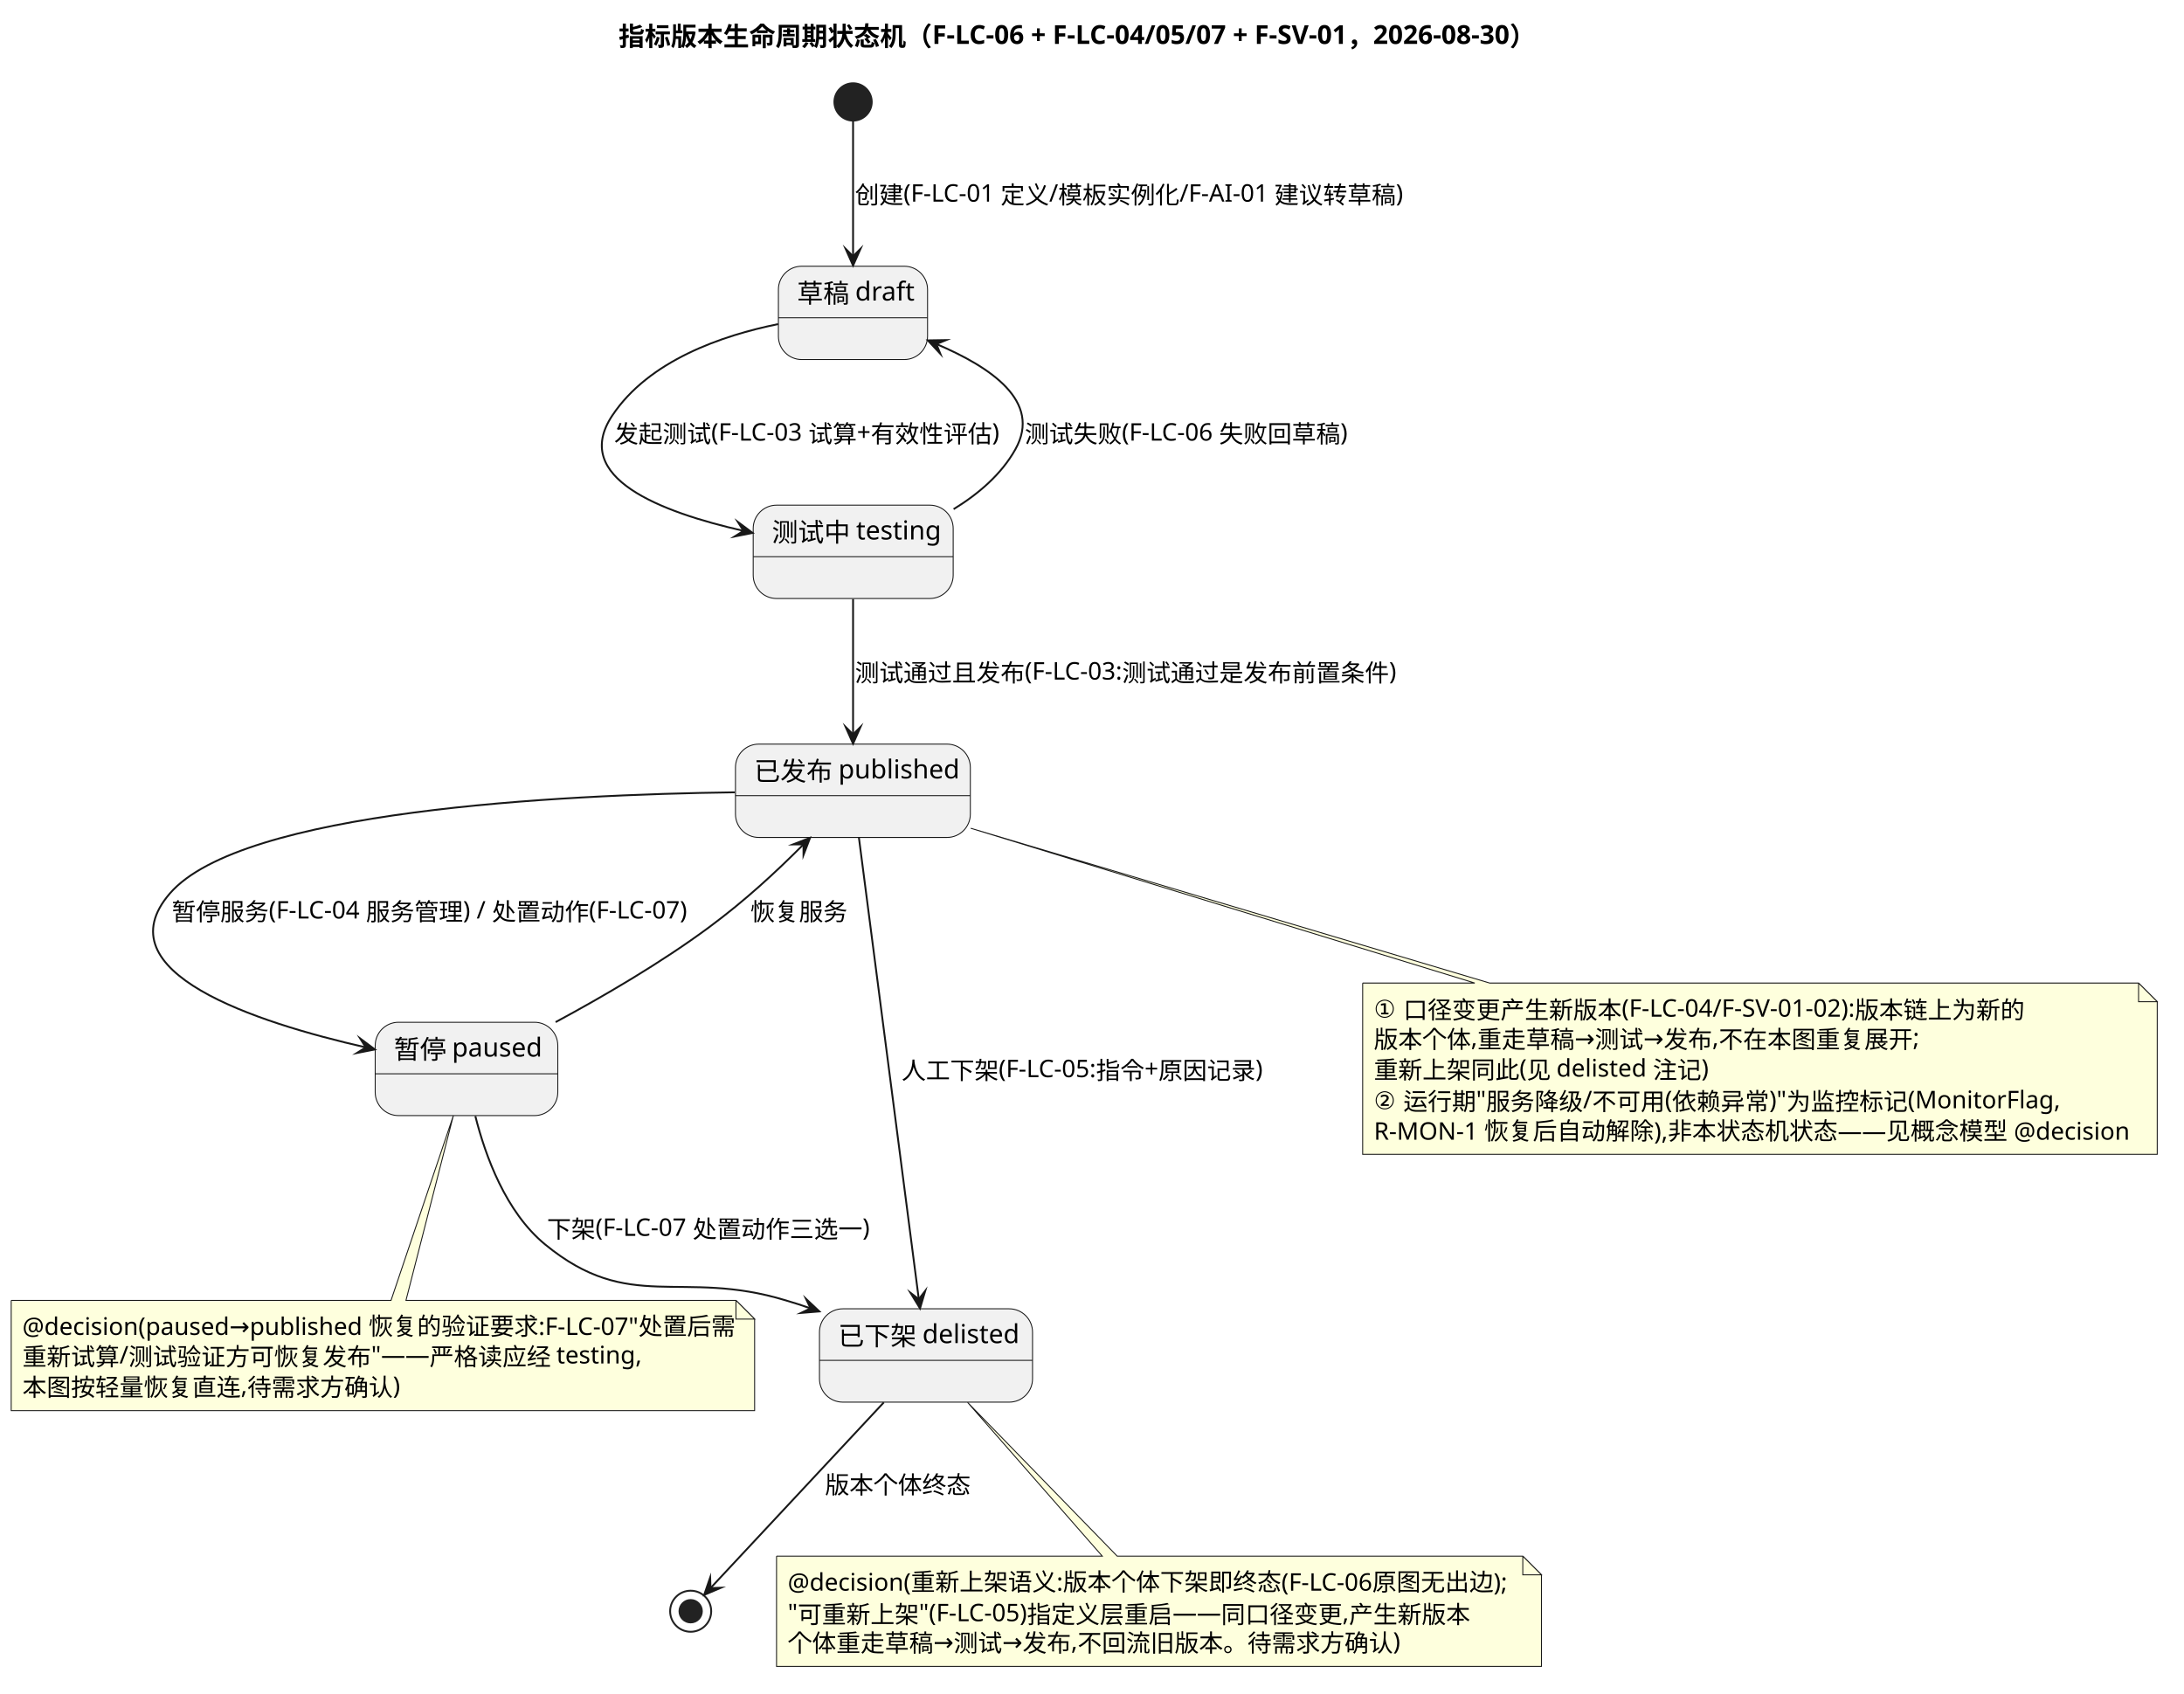
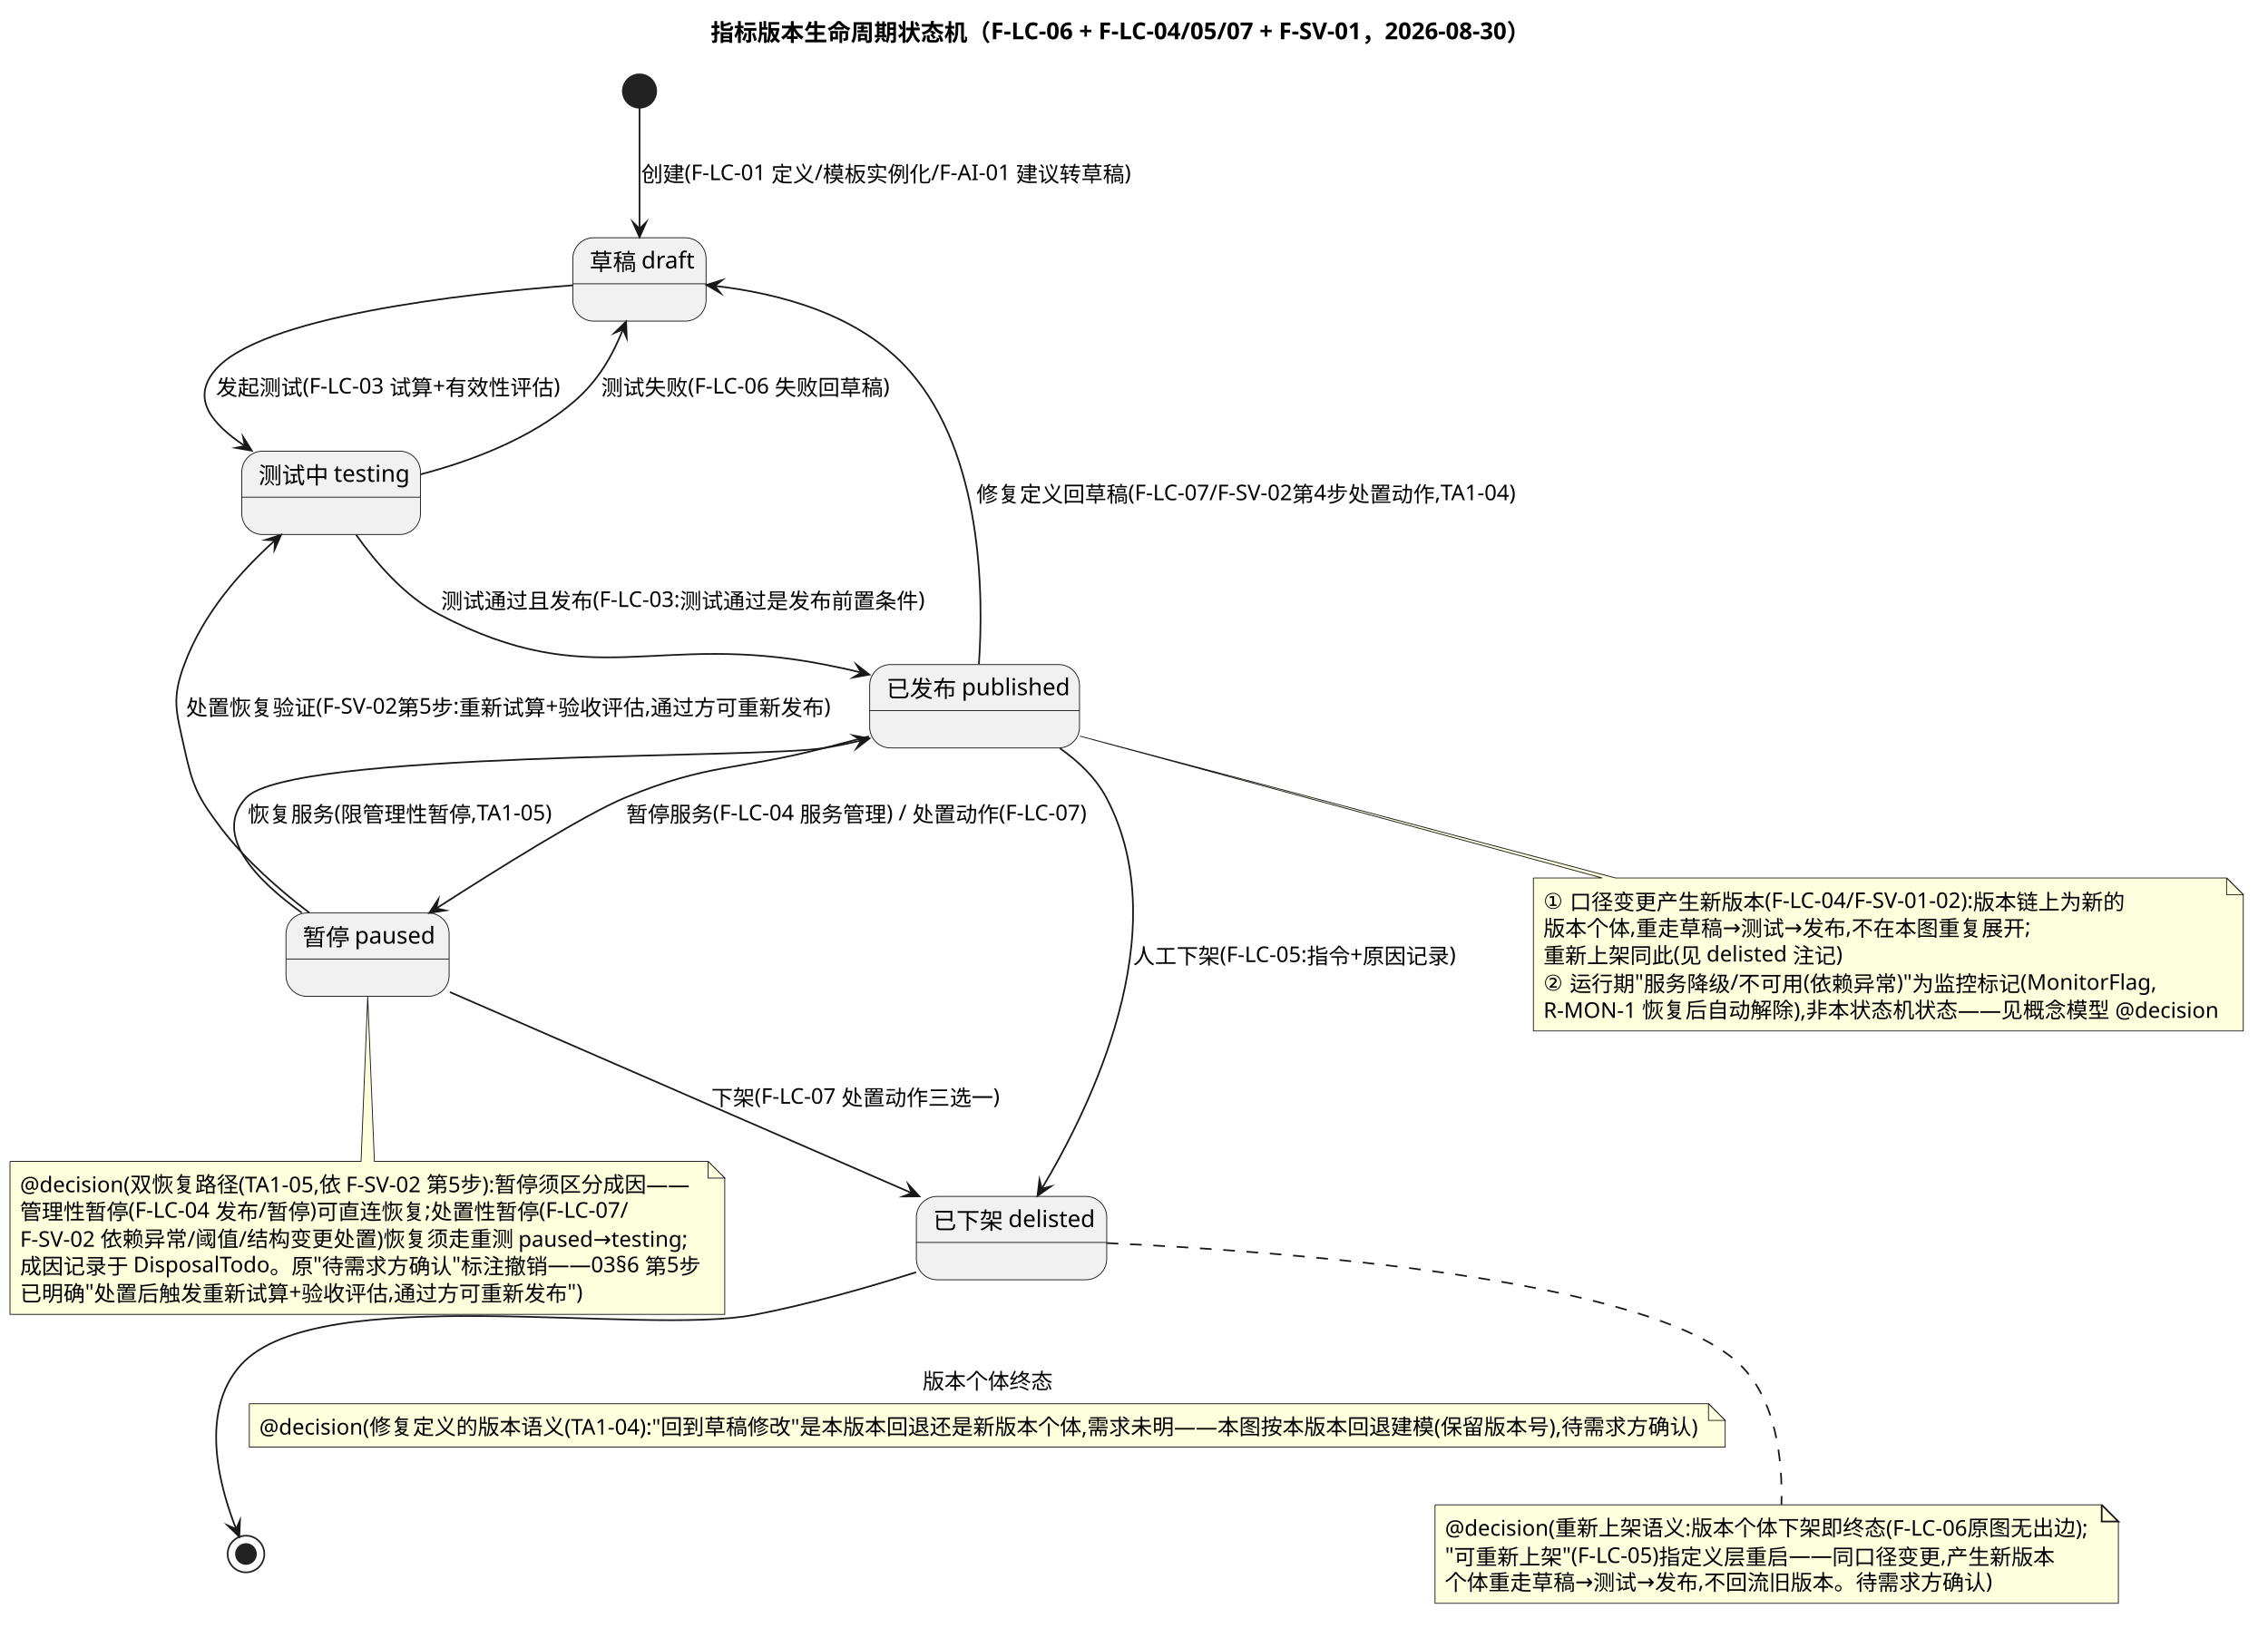
- <svg xmlns="http://www.w3.org/2000/svg" version="1.1" data-diagram-type="STATE" style="width:1170px;height:907px;background:#FFFFFF;" width="1170px" height="907px" viewBox="0 0 1170 907" zoomAndPan="magnify" preserveAspectRatio="none" contentStyleType="text/css">
+ <svg xmlns="http://www.w3.org/2000/svg" version="1.1" data-diagram-type="STATE" style="width:1360px;height:976px;background:#FFFFFF;" width="1360px" height="976px" viewBox="0 0 1360 976" zoomAndPan="magnify" preserveAspectRatio="none" contentStyleType="text/css">
  <defs />
  <g font-family="sans-serif" lengthAdjust="spacing">
    <g class="title" data-source-line="1">
-       <text x="331.373" y="24.533" fill="#000" font-size="14" textLength="500.917" font-weight="700">指标版本生命周期状态机（F-LC-06 + F-LC-04/05/07 + F-SV-01，2026-08-30）</text>
+       <text x="426.123" y="24.533" fill="#000" font-size="14" textLength="500.917" font-weight="700">指标版本生命周期状态机（F-LC-06 + F-LC-04/05/07 + F-SV-01，2026-08-30）</text>
    </g>
    <g class="entity" data-qualified-name="draft" id="ent0001" data-source-line="3">
-       <rect x="417" y="142.609" width="79.903" height="50" fill="#F1F1F1" style="stroke:#181818;stroke-width:0.5;" rx="12.5" ry="12.5" />
-       <line x1="417" y1="170.219" x2="496.903" y2="170.219" style="stroke:#181818;stroke-width:0.5;" />
-       <text x="427" y="162.143" fill="#000" font-size="14" textLength="59.903">草稿 draft</text>
+       <rect x="343.5" y="142.609" width="79.903" height="50" fill="#F1F1F1" style="stroke:#181818;stroke-width:0.5;" rx="12.5" ry="12.5" />
+       <line x1="343.5" y1="170.219" x2="423.403" y2="170.219" style="stroke:#181818;stroke-width:0.5;" />
+       <text x="353.5" y="162.143" fill="#000" font-size="14" textLength="59.903">草稿 draft</text>
    </g>
    <g class="entity" data-qualified-name="testing" id="ent0002" data-source-line="4">
-       <rect x="403.5" y="270.609" width="107.138" height="50" fill="#F1F1F1" style="stroke:#181818;stroke-width:0.5;" rx="12.5" ry="12.5" />
-       <line x1="403.5" y1="298.219" x2="510.638" y2="298.219" style="stroke:#181818;stroke-width:0.5;" />
-       <text x="413.5" y="290.143" fill="#000" font-size="14" textLength="87.138">测试中 testing</text>
+       <rect x="145" y="270.609" width="107.138" height="50" fill="#F1F1F1" style="stroke:#181818;stroke-width:0.5;" rx="12.5" ry="12.5" />
+       <line x1="145" y1="298.219" x2="252.138" y2="298.219" style="stroke:#181818;stroke-width:0.5;" />
+       <text x="155" y="290.143" fill="#000" font-size="14" textLength="87.138">测试中 testing</text>
    </g>
    <g class="entity" data-qualified-name="published" id="ent0003" data-source-line="5">
-       <rect x="394" y="398.609" width="125.827" height="50" fill="#F1F1F1" style="stroke:#181818;stroke-width:0.5;" rx="12.5" ry="12.5" />
-       <line x1="394" y1="426.219" x2="519.827" y2="426.219" style="stroke:#181818;stroke-width:0.5;" />
-       <text x="404" y="418.143" fill="#000" font-size="14" textLength="105.827">已发布 published</text>
+       <rect x="521.5" y="398.609" width="125.827" height="50" fill="#F1F1F1" style="stroke:#181818;stroke-width:0.5;" rx="12.5" ry="12.5" />
+       <line x1="521.5" y1="426.219" x2="647.327" y2="426.219" style="stroke:#181818;stroke-width:0.5;" />
+       <text x="531.5" y="418.143" fill="#000" font-size="14" textLength="105.827">已发布 published</text>
    </g>
    <g class="entity" data-qualified-name="paused" id="ent0004" data-source-line="6">
-       <rect x="201" y="547.609" width="97.82" height="50" fill="#F1F1F1" style="stroke:#181818;stroke-width:0.5;" rx="12.5" ry="12.5" />
-       <line x1="201" y1="575.219" x2="298.82" y2="575.219" style="stroke:#181818;stroke-width:0.5;" />
-       <text x="211" y="567.143" fill="#000" font-size="14" textLength="77.82">暂停 paused</text>
+       <rect x="171.5" y="547.609" width="97.82" height="50" fill="#F1F1F1" style="stroke:#181818;stroke-width:0.5;" rx="12.5" ry="12.5" />
+       <line x1="171.5" y1="575.219" x2="269.32" y2="575.219" style="stroke:#181818;stroke-width:0.5;" />
+       <text x="181.5" y="567.143" fill="#000" font-size="14" textLength="77.82">暂停 paused</text>
    </g>
    <g class="entity" data-qualified-name="delisted" id="ent0005" data-source-line="7">
-       <rect x="439" y="701.109" width="114.145" height="50" fill="#F1F1F1" style="stroke:#181818;stroke-width:0.5;" rx="12.5" ry="12.5" />
-       <line x1="439" y1="728.719" x2="553.145" y2="728.719" style="stroke:#181818;stroke-width:0.5;" />
-       <text x="449" y="720.643" fill="#000" font-size="14" textLength="94.145">已下架 delisted</text>
+       <rect x="549.5" y="717.609" width="114.145" height="50" fill="#F1F1F1" style="stroke:#181818;stroke-width:0.5;" rx="12.5" ry="12.5" />
+       <line x1="549.5" y1="745.219" x2="663.645" y2="745.219" style="stroke:#181818;stroke-width:0.5;" />
+       <text x="559.5" y="737.143" fill="#000" font-size="14" textLength="94.145">已下架 delisted</text>
    </g>
    <g class="start_entity" data-qualified-name=".start." id="ent0006" data-source-line="9">
-       <ellipse cx="457" cy="54.609" rx="10" ry="10" fill="#222" style="stroke:#222;stroke-width:1;" />
+       <ellipse cx="383.5" cy="54.609" rx="10" ry="10" fill="#222" style="stroke:#222;stroke-width:1;" />
    </g>
-     <g class="end_entity" data-qualified-name=".end." id="ent0015" data-source-line="18">
-       <ellipse cx="370" cy="863.109" rx="11" ry="11" fill="none" style="stroke:#222;stroke-width:1;" />
-       <ellipse cx="370" cy="863.109" rx="6" ry="6" fill="#222" style="stroke:#222;stroke-width:1;" />
+     <g class="end_entity" data-qualified-name=".end." id="ent0017" data-source-line="20">
+       <ellipse cx="147.5" cy="932.109" rx="11" ry="11" fill="none" style="stroke:#222;stroke-width:1;" />
+       <ellipse cx="147.5" cy="932.109" rx="6" ry="6" fill="#222" style="stroke:#222;stroke-width:1;" />
    </g>
-     <g class="entity" data-qualified-name="GMN17" id="ent0018" data-source-line="21">
-       <path d="M416,833.609 L416,892.664 A0,0 0 0 0 416,892.664 L825.781,892.664 A0,0 0 0 0 825.781,892.664 L825.781,843.609 L815.781,833.609 L598.51,833.609 L518.35,751.249 L590.51,833.609 L416,833.609 A0,0 0 0 0 416,833.609" style="stroke:#181818;stroke-width:0.5;" fill="#FEFFDD" />
-       <path d="M815.781,833.609 L815.781,843.609 L825.781,843.609 L815.781,833.609" style="stroke:#181818;stroke-width:0.5;" fill="#FEFFDD" />
-       <text x="422" y="852.104" fill="#000" font-size="13" textLength="388.781">@decision(重新上架语义:版本个体下架即终态(F-LC-06原图无出边);</text>
-       <text x="422" y="868.456" fill="#000" font-size="13" textLength="368.177">"可重新上架"(F-LC-05)指定义层重启——同口径变更,产生新版本</text>
-       <text x="422" y="884.808" fill="#000" font-size="13" textLength="329.374">个体重走草稿→测试→发布,不回流旧版本。待需求方确认)</text>
+     <g class="entity" data-qualified-name="GMN19" id="ent0020" data-source-line="23">
+       <path d="M860.5,902.609 L860.5,961.664 L1270.281,961.664 L1270.281,912.609 L1260.281,902.609 L860.5,902.609" style="stroke:#181818;stroke-width:0.5;" fill="#FEFFDD" />
+       <path d="M1260.281,902.609 L1260.281,912.609 L1270.281,912.609 L1260.281,902.609" style="stroke:#181818;stroke-width:1;" fill="#FEFFDD" />
+       <text x="866.5" y="921.104" fill="#000" font-size="13" textLength="388.781">@decision(重新上架语义:版本个体下架即终态(F-LC-06原图无出边);</text>
+       <text x="866.5" y="937.456" fill="#000" font-size="13" textLength="368.177">"可重新上架"(F-LC-05)指定义层重启——同口径变更,产生新版本</text>
+       <text x="866.5" y="953.808" fill="#000" font-size="13" textLength="329.374">个体重走草稿→测试→发布,不回流旧版本。待需求方确认)</text>
    </g>
-     <g class="entity" data-qualified-name="GMN20" id="ent0021" data-source-line="26">
-       <path d="M6,696.609 L6,755.664 A0,0 0 0 0 6,755.664 L404.26,755.664 A0,0 0 0 0 404.26,755.664 L404.26,706.609 L394.26,696.609 L217.48,696.609 L242.87,597.619 L209.48,696.609 L6,696.609 A0,0 0 0 0 6,696.609" style="stroke:#181818;stroke-width:0.5;" fill="#FEFFDD" />
-       <path d="M394.26,696.609 L394.26,706.609 L404.26,706.609 L394.26,696.609" style="stroke:#181818;stroke-width:0.5;" fill="#FEFFDD" />
-       <text x="12" y="715.104" fill="#000" font-size="13" textLength="377.26">@decision(paused→published 恢复的验证要求:F-LC-07"处置后需</text>
-       <text x="12" y="731.456" fill="#000" font-size="13" textLength="326.752">重新试算/测试验证方可恢复发布"——严格读应经 testing,</text>
-       <text x="12" y="747.808" fill="#000" font-size="13" textLength="202.941">本图按轻量恢复直连,待需求方确认)</text>
+     <g class="entity" data-qualified-name="GMN22" id="ent0023" data-source-line="29">
+       <path d="M6,696.609 L6,788.367 A0,0 0 0 0 6,788.367 L434.589,788.367 A0,0 0 0 0 434.589,788.367 L434.589,706.609 L424.589,696.609 L224.5,696.609 L220.5,597.679 L216.5,696.609 L6,696.609 A0,0 0 0 0 6,696.609" style="stroke:#181818;stroke-width:0.5;" fill="#FEFFDD" />
+       <path d="M424.589,696.609 L424.589,706.609 L434.589,706.609 L424.589,696.609" style="stroke:#181818;stroke-width:0.5;" fill="#FEFFDD" />
+       <text x="12" y="715.104" fill="#000" font-size="13" textLength="407.589">@decision(双恢复路径(TA1-05,依 F-SV-02 第5步):暂停须区分成因——</text>
+       <text x="12" y="731.456" fill="#000" font-size="13" textLength="369.789">管理性暂停(F-LC-04 发布/暂停)可直连恢复;处置性暂停(F-LC-07/</text>
+       <text x="12" y="747.808" fill="#000" font-size="13" textLength="396.957">F-SV-02 依赖异常/阈值/结构变更处置)恢复须走重测 paused→testing;</text>
+       <text x="12" y="764.159" fill="#000" font-size="13" textLength="405.088">成因记录于 DisposalTodo。原"待需求方确认"标注撤销——03§6 第5步</text>
+       <text x="12" y="780.511" fill="#000" font-size="13" textLength="336.762">已明确"处置后触发重新试算+验收评估,通过方可重新发布")</text>
    </g>
-     <g class="entity" data-qualified-name="GMN23" id="ent0024" data-source-line="31">
-       <path d="M730,526.609 L730,618.367 A0,0 0 0 0 730,618.367 L1155.663,618.367 A0,0 0 0 0 1155.663,618.367 L1155.663,536.609 L1145.663,526.609 L798.05,526.609 L520.04,443.679 L790.05,526.609 L730,526.609 A0,0 0 0 0 730,526.609" style="stroke:#181818;stroke-width:0.5;" fill="#FEFFDD" />
-       <path d="M1145.663,526.609 L1145.663,536.609 L1155.663,536.609 L1145.663,526.609" style="stroke:#181818;stroke-width:0.5;" fill="#FEFFDD" />
-       <text x="736" y="545.104" fill="#000" font-size="13" textLength="353.558">① 口径变更产生新版本(F-LC-04/F-SV-01-02):版本链上为新的</text>
-       <text x="736" y="561.456" fill="#000" font-size="13" textLength="293.268">版本个体,重走草稿→测试→发布,不在本图重复展开;</text>
-       <text x="736" y="577.808" fill="#000" font-size="13" textLength="177.69">重新上架同此(见 delisted 注记)</text>
-       <text x="736" y="594.159" fill="#000" font-size="13" textLength="359.887">② 运行期"服务降级/不可用(依赖异常)"为监控标记(MonitorFlag,</text>
-       <text x="736" y="610.511" fill="#000" font-size="13" textLength="404.663">R-MON-1 恢复后自动解除),非本状态机状态——见概念模型 @decision</text>
+     <g class="entity" data-qualified-name="GMN25" id="ent0026" data-source-line="36">
+       <path d="M919.5,526.609 L919.5,618.367 A0,0 0 0 0 919.5,618.367 L1345.163,618.367 A0,0 0 0 0 1345.163,618.367 L1345.163,536.609 L1335.163,526.609 L968.7,526.609 L647.63,441.539 L960.7,526.609 L919.5,526.609 A0,0 0 0 0 919.5,526.609" style="stroke:#181818;stroke-width:0.5;" fill="#FEFFDD" />
+       <path d="M1335.163,526.609 L1335.163,536.609 L1345.163,536.609 L1335.163,526.609" style="stroke:#181818;stroke-width:0.5;" fill="#FEFFDD" />
+       <text x="925.5" y="545.104" fill="#000" font-size="13" textLength="353.558">① 口径变更产生新版本(F-LC-04/F-SV-01-02):版本链上为新的</text>
+       <text x="925.5" y="561.456" fill="#000" font-size="13" textLength="293.268">版本个体,重走草稿→测试→发布,不在本图重复展开;</text>
+       <text x="925.5" y="577.808" fill="#000" font-size="13" textLength="177.69">重新上架同此(见 delisted 注记)</text>
+       <text x="925.5" y="594.159" fill="#000" font-size="13" textLength="359.887">② 运行期"服务降级/不可用(依赖异常)"为监控标记(MonitorFlag,</text>
+       <text x="925.5" y="610.511" fill="#000" font-size="13" textLength="404.663">R-MON-1 恢复后自动解除),非本状态机状态——见概念模型 @decision</text>
    </g>
    <g class="link" data-entity-1="ent0006" data-entity-2="ent0001" id="lnk7" data-source-line="9" data-link-type="dependency">
-       <path d="M457,64.689 C457,81.469 457,112.829 457,137.259" style="stroke:#181818;stroke-width:1;" fill="none" id="*start*-to-draft" />
-       <polygon points="457,142.259,461,133.259,457,137.259,453,133.259,457,142.259" fill="#181818" style="stroke:#181818;stroke-width:1;stroke-linejoin:miter;stroke-miterlimit:10;" />
-       <text x="458" y="109.104" fill="#000" font-size="13" textLength="296.125">创建(F-LC-01 定义/模板实例化/F-AI-01 建议转草稿)</text>
+       <path d="M383.5,64.689 C383.5,81.469 383.5,112.829 383.5,137.259" style="stroke:#181818;stroke-width:1;" fill="none" id="*start*-to-draft" />
+       <polygon points="383.5,142.259,387.5,133.259,383.5,137.259,379.5,133.259,383.5,142.259" fill="#181818" style="stroke:#181818;stroke-width:1;stroke-linejoin:miter;stroke-miterlimit:10;" />
+       <text x="384.5" y="109.104" fill="#000" font-size="13" textLength="296.125">创建(F-LC-01 定义/模板实例化/F-AI-01 建议转草稿)</text>
    </g>
    <g class="link" data-entity-1="ent0001" data-entity-2="ent0002" id="lnk8" data-source-line="11" data-link-type="dependency">
-       <path d="M416.89,173.609 C386.83,179.689 347.64,193.099 328,222.609 C305.83,255.919 353.704,274.264 398.304,284.374" style="stroke:#181818;stroke-width:1;" fill="none" id="draft-to-testing" />
-       <polygon points="403.18,285.479,395.287,279.589,398.304,284.374,393.518,287.391,403.18,285.479" fill="#181818" style="stroke:#181818;stroke-width:1;stroke-linejoin:miter;stroke-miterlimit:10;" />
-       <text x="329" y="237.104" fill="#000" font-size="13" textLength="210.539">发起测试(F-LC-03 试算+有效性评估)</text>
+       <path d="M343.46,171.119 C278.59,176.109 155.1,189.779 128.5,222.609 C114.89,239.409 126.739,254.033 146.849,267.533" style="stroke:#181818;stroke-width:1;" fill="none" id="draft-to-testing" />
+       <polygon points="151,270.319,145.757,261.982,146.849,267.533,141.298,268.624,151,270.319" fill="#181818" style="stroke:#181818;stroke-width:1;stroke-linejoin:miter;stroke-miterlimit:10;" />
+       <text x="129.5" y="237.104" fill="#000" font-size="13" textLength="210.539">发起测试(F-LC-03 试算+有效性评估)</text>
    </g>
    <g class="link" data-entity-1="ent0002" data-entity-2="ent0001" id="lnk9" data-source-line="12" data-link-type="dependency">
-       <path d="M510.86,272.749 C524.03,264.689 536.48,254.129 544,240.609 C558.25,214.999 530.79,196.698 501.64,184.288" style="stroke:#181818;stroke-width:1;" fill="none" id="testing-to-draft" />
-       <polygon points="497.04,182.329,503.754,189.535,501.64,184.288,506.888,182.174,497.04,182.329" fill="#181818" style="stroke:#181818;stroke-width:1;stroke-linejoin:miter;stroke-miterlimit:10;" />
-       <text x="549" y="237.104" fill="#000" font-size="13" textLength="176.947">测试失败(F-LC-06 失败回草稿)</text>
+       <path d="M252.25,284.509 C282.15,276.669 318.47,263.179 344.5,240.609 C359.11,227.939 367.333,213.058 373.583,197.528" style="stroke:#181818;stroke-width:1;" fill="none" id="testing-to-draft" />
+       <polygon points="375.45,192.889,368.379,199.745,373.583,197.528,375.801,202.732,375.45,192.889" fill="#181818" style="stroke:#181818;stroke-width:1;stroke-linejoin:miter;stroke-miterlimit:10;" />
+       <text x="360.5" y="237.104" fill="#000" font-size="13" textLength="176.947">测试失败(F-LC-06 失败回草稿)</text>
    </g>
    <g class="link" data-entity-1="ent0002" data-entity-2="ent0003" id="lnk10" data-source-line="13" data-link-type="dependency">
-       <path d="M457,320.899 C457,343.219 457,371.099 457,393.389" style="stroke:#181818;stroke-width:1;" fill="none" id="testing-to-published" />
-       <polygon points="457,398.389,461,389.389,457,393.389,453,389.389,457,398.389" fill="#181818" style="stroke:#181818;stroke-width:1;stroke-linejoin:miter;stroke-miterlimit:10;" />
-       <text x="458" y="365.104" fill="#000" font-size="13" textLength="293.947">测试通过且发布(F-LC-03:测试通过是发布前置条件)</text>
+       <path d="M213.58,320.819 C225.14,337.159 242.62,357.659 263.5,368.609 C355.2,416.669 392.93,378.559 494.5,398.609 C503.23,400.329 507.507,401.217 516.467,403.437" style="stroke:#181818;stroke-width:1;" fill="none" id="testing-to-published" />
+       <polygon points="521.32,404.639,513.546,398.592,516.467,403.437,511.622,406.358,521.32,404.639" fill="#181818" style="stroke:#181818;stroke-width:1;stroke-linejoin:miter;stroke-miterlimit:10;" />
+       <text x="264.5" y="365.104" fill="#000" font-size="13" textLength="293.947">测试通过且发布(F-LC-03:测试通过是发布前置条件)</text>
    </g>
    <g class="link" data-entity-1="ent0003" data-entity-2="ent0004" id="lnk11" data-source-line="14" data-link-type="dependency">
-       <path d="M393.67,424.429 C299.46,425.669 129.35,434.179 91,478.609 C54.53,520.849 136.785,547.61 195.955,561.07" style="stroke:#181818;stroke-width:1;" fill="none" id="published-to-paused" />
-       <polygon points="200.83,562.179,192.941,556.283,195.955,561.07,191.167,564.083,200.83,562.179" fill="#181818" style="stroke:#181818;stroke-width:1;stroke-linejoin:miter;stroke-miterlimit:10;" />
-       <text x="92" y="493.104" fill="#000" font-size="13" textLength="283.118">暂停服务(F-LC-04 服务管理) / 处置动作(F-LC-07)</text>
+       <path d="M521.1,441.649 C512.18,444.009 503.11,446.389 494.5,448.609 C441.27,462.359 425.26,457.499 374.5,478.609 C351,488.379 299.196,520.716 261.606,544.876" style="stroke:#181818;stroke-width:1;" fill="none" id="published-to-paused" />
+       <polygon points="257.4,547.579,267.134,546.078,261.606,544.876,262.808,539.348,257.4,547.579" fill="#181818" style="stroke:#181818;stroke-width:1;stroke-linejoin:miter;stroke-miterlimit:10;" />
+       <text x="375.5" y="493.104" fill="#000" font-size="13" textLength="283.118">暂停服务(F-LC-04 服务管理) / 处置动作(F-LC-07)</text>
    </g>
    <g class="link" data-entity-1="ent0004" data-entity-2="ent0003" id="lnk12" data-source-line="15" data-link-type="dependency">
-       <path d="M297.65,547.529 C322.98,533.889 354.14,515.759 380,496.609 C399.41,482.229 415.75,467.081 430.44,452.341" style="stroke:#181818;stroke-width:1;" fill="none" id="paused-to-published" />
-       <polygon points="433.97,448.799,424.784,452.351,430.44,452.341,430.45,457.998,433.97,448.799" fill="#181818" style="stroke:#181818;stroke-width:1;stroke-linejoin:miter;stroke-miterlimit:10;" />
-       <text x="402" y="493.104" fill="#000" font-size="13" textLength="52">恢复服务</text>
+       <path d="M180.97,547.479 C154.2,528.209 127.1,500.849 147.5,478.609 C173.66,450.089 456.38,455.289 494.5,448.609 C503.26,447.079 507.55,446.265 516.52,444.095" style="stroke:#181818;stroke-width:1;" fill="none" id="paused-to-published" />
+       <polygon points="521.38,442.919,511.692,441.148,516.52,444.095,513.573,448.923,521.38,442.919" fill="#181818" style="stroke:#181818;stroke-width:1;stroke-linejoin:miter;stroke-miterlimit:10;" />
+       <text x="148.5" y="493.104" fill="#000" font-size="13" textLength="184.901">恢复服务(限管理性暂停,TA1-05)</text>
    </g>
-     <g class="link" data-entity-1="ent0003" data-entity-2="ent0005" id="lnk13" data-source-line="16" data-link-type="dependency">
-       <path d="M460.13,448.689 C467.43,504.959 484.896,639.571 492.216,695.951" style="stroke:#181818;stroke-width:1;" fill="none" id="published-to-delisted" />
-       <polygon points="492.86,700.909,495.668,691.469,492.216,695.951,487.735,692.499,492.86,700.909" fill="#181818" style="stroke:#181818;stroke-width:1;stroke-linejoin:miter;stroke-miterlimit:10;" />
-       <text x="483" y="578.104" fill="#000" font-size="13" textLength="197.539">人工下架(F-LC-05:指令+原因记录)</text>
+     <g class="link" data-entity-1="ent0004" data-entity-2="ent0002" id="lnk13" data-source-line="16" data-link-type="dependency">
+       <path d="M185.55,547.529 C167.95,534.089 147.27,516.139 132.5,496.609 C118.35,477.889 115.5,471.539 110.5,448.609 C105.76,426.899 102.76,419.439 110.5,398.609 C122.07,367.479 144.174,342.856 164.864,324.116" style="stroke:#181818;stroke-width:1;" fill="none" id="paused-to-testing" />
+       <polygon points="168.57,320.759,159.214,323.837,164.864,324.116,164.585,329.766,168.57,320.759" fill="#181818" style="stroke:#181818;stroke-width:1;stroke-linejoin:miter;stroke-miterlimit:10;" />
+       <text x="111.5" y="429.104" fill="#000" font-size="13" textLength="391.104">处置恢复验证(F-SV-02第5步:重新试算+验收评估,通过方可重新发布)</text>
    </g>
-     <g class="link" data-entity-1="ent0004" data-entity-2="ent0005" id="lnk14" data-source-line="17" data-link-type="dependency">
-       <path d="M254.65,597.889 C260,619.159 270.92,649.299 292,666.609 C337.49,703.969 364.69,679.449 421,696.609 C426.86,698.399 428.211,698.756 434.231,700.866" style="stroke:#181818;stroke-width:1;" fill="none" id="paused-to-delisted" />
-       <polygon points="438.95,702.519,431.78,695.768,434.231,700.866,429.134,703.317,438.95,702.519" fill="#181818" style="stroke:#181818;stroke-width:1;stroke-linejoin:miter;stroke-miterlimit:10;" />
-       <text x="293" y="663.104" fill="#000" font-size="13" textLength="176.947">下架(F-LC-07 处置动作三选一)</text>
+     <g class="link" data-entity-1="ent0003" data-entity-2="ent0001" id="lnk14" data-source-line="17" data-link-type="dependency">
+       <path d="M587,398.349 C589.85,357.019 589.39,272.569 545.5,222.609 C514.78,187.639 465.776,175.831 428.626,171.481" style="stroke:#181818;stroke-width:1;" fill="none" id="published-to-draft" />
+       <polygon points="423.66,170.899,432.134,175.919,428.626,171.481,433.064,167.973,423.66,170.899" fill="#181818" style="stroke:#181818;stroke-width:1;stroke-linejoin:miter;stroke-miterlimit:10;" />
+       <text x="585.5" y="301.104" fill="#000" font-size="13" textLength="330.821">修复定义回草稿(F-LC-07/F-SV-02第4步处置动作,TA1-04)</text>
    </g>
-     <g class="link" data-entity-1="ent0005" data-entity-2="ent0015" id="lnk16" data-source-line="18" data-link-type="dependency">
-       <path d="M473.47,751.249 C444.45,782.339 398.972,831.074 380.642,850.714" style="stroke:#181818;stroke-width:1;" fill="none" id="delisted-to-*end*" />
-       <polygon points="377.23,854.369,386.295,850.519,380.642,850.714,380.446,845.061,377.23,854.369" fill="#181818" style="stroke:#181818;stroke-width:1;stroke-linejoin:miter;stroke-miterlimit:10;" />
-       <text x="442" y="800.104" fill="#000" font-size="13" textLength="78">版本个体终态</text>
+     <g class="link" data-entity-1="ent0003" data-entity-2="ent0005" id="lnk15" data-source-line="18" data-link-type="dependency">
+       <path d="M635.56,448.839 C646.75,456.689 657.14,466.559 663.5,478.609 C705.91,558.969 653.546,664.748 624.696,712.988" style="stroke:#181818;stroke-width:1;" fill="none" id="published-to-delisted" />
+       <polygon points="622.13,717.279,630.182,711.608,624.696,712.988,623.316,707.502,622.13,717.279" fill="#181818" style="stroke:#181818;stroke-width:1;stroke-linejoin:miter;stroke-miterlimit:10;" />
+       <text x="679.5" y="578.104" fill="#000" font-size="13" textLength="197.539">人工下架(F-LC-05:指令+原因记录)</text>
+     </g>
+     <g class="link" data-entity-1="ent0004" data-entity-2="ent0005" id="lnk16" data-source-line="19" data-link-type="dependency">
+       <path d="M269.78,595.059 C341.93,626.459 471.325,682.774 546.705,715.584" style="stroke:#181818;stroke-width:1;" fill="none" id="paused-to-delisted" />
+       <polygon points="551.29,717.579,544.634,710.32,546.705,715.584,541.441,717.655,551.29,717.579" fill="#181818" style="stroke:#181818;stroke-width:1;stroke-linejoin:miter;stroke-miterlimit:10;" />
+       <text x="426.5" y="663.104" fill="#000" font-size="13" textLength="176.947">下架(F-LC-07 处置动作三选一)</text>
+     </g>
+     <g class="link" data-entity-1="ent0005" data-entity-2="ent0017" id="lnk18" data-source-line="20" data-link-type="dependency">
+       <path d="M549.35,763.079 C520.61,772.159 485.05,782.329 452.5,788.609 C384.98,801.639 190.71,767.679 144.5,818.609 C118.11,847.689 133.163,895.813 141.643,917.143" style="stroke:#181818;stroke-width:1;" fill="none" id="delisted-to-*end*" />
+       <polygon points="143.49,921.789,143.882,911.948,141.643,917.143,136.448,914.904,143.49,921.789" fill="#181818" style="stroke:#181818;stroke-width:1;stroke-linejoin:miter;stroke-miterlimit:10;" />
+       <text x="553.282" y="833.104" fill="#000" font-size="13" textLength="78">版本个体终态</text>
+       <path d="M149.5,841.961 L149.5,867.961 L1034.5,867.961 L1034.5,851.961 L1024.5,841.961 L149.5,841.961" style="stroke:#181818;stroke-width:0.5;" fill="#FEFFDD" />
+       <path d="M1024.5,841.961 L1024.5,851.961 L1034.5,851.961 L1024.5,841.961" style="stroke:#181818;stroke-width:0.5;" fill="#FEFFDD" />
+       <text x="155.5" y="860.456" fill="#000" font-size="13" textLength="864.563">@decision(修复定义的版本语义(TA1-04):"回到草稿修改"是本版本回退还是新版本个体,需求未明——本图按本版本回退建模(保留版本号),待需求方确认)</text>
+     </g>
+     <g class="link" data-entity-1="ent0005" data-entity-2="ent0020" id="lnk21" data-source-line="23" data-link-type="association">
+       <path d="M663.63,745.589 C769.54,750.469 990.44,766.759 1043.5,818.609 C1065.56,840.169 1068.97,876.859 1068.23,902.459" style="stroke:#181818;stroke-width:1;stroke-dasharray:7,7;" fill="none" id="delisted-GMN19" />
    </g>
  </g>
</svg>
